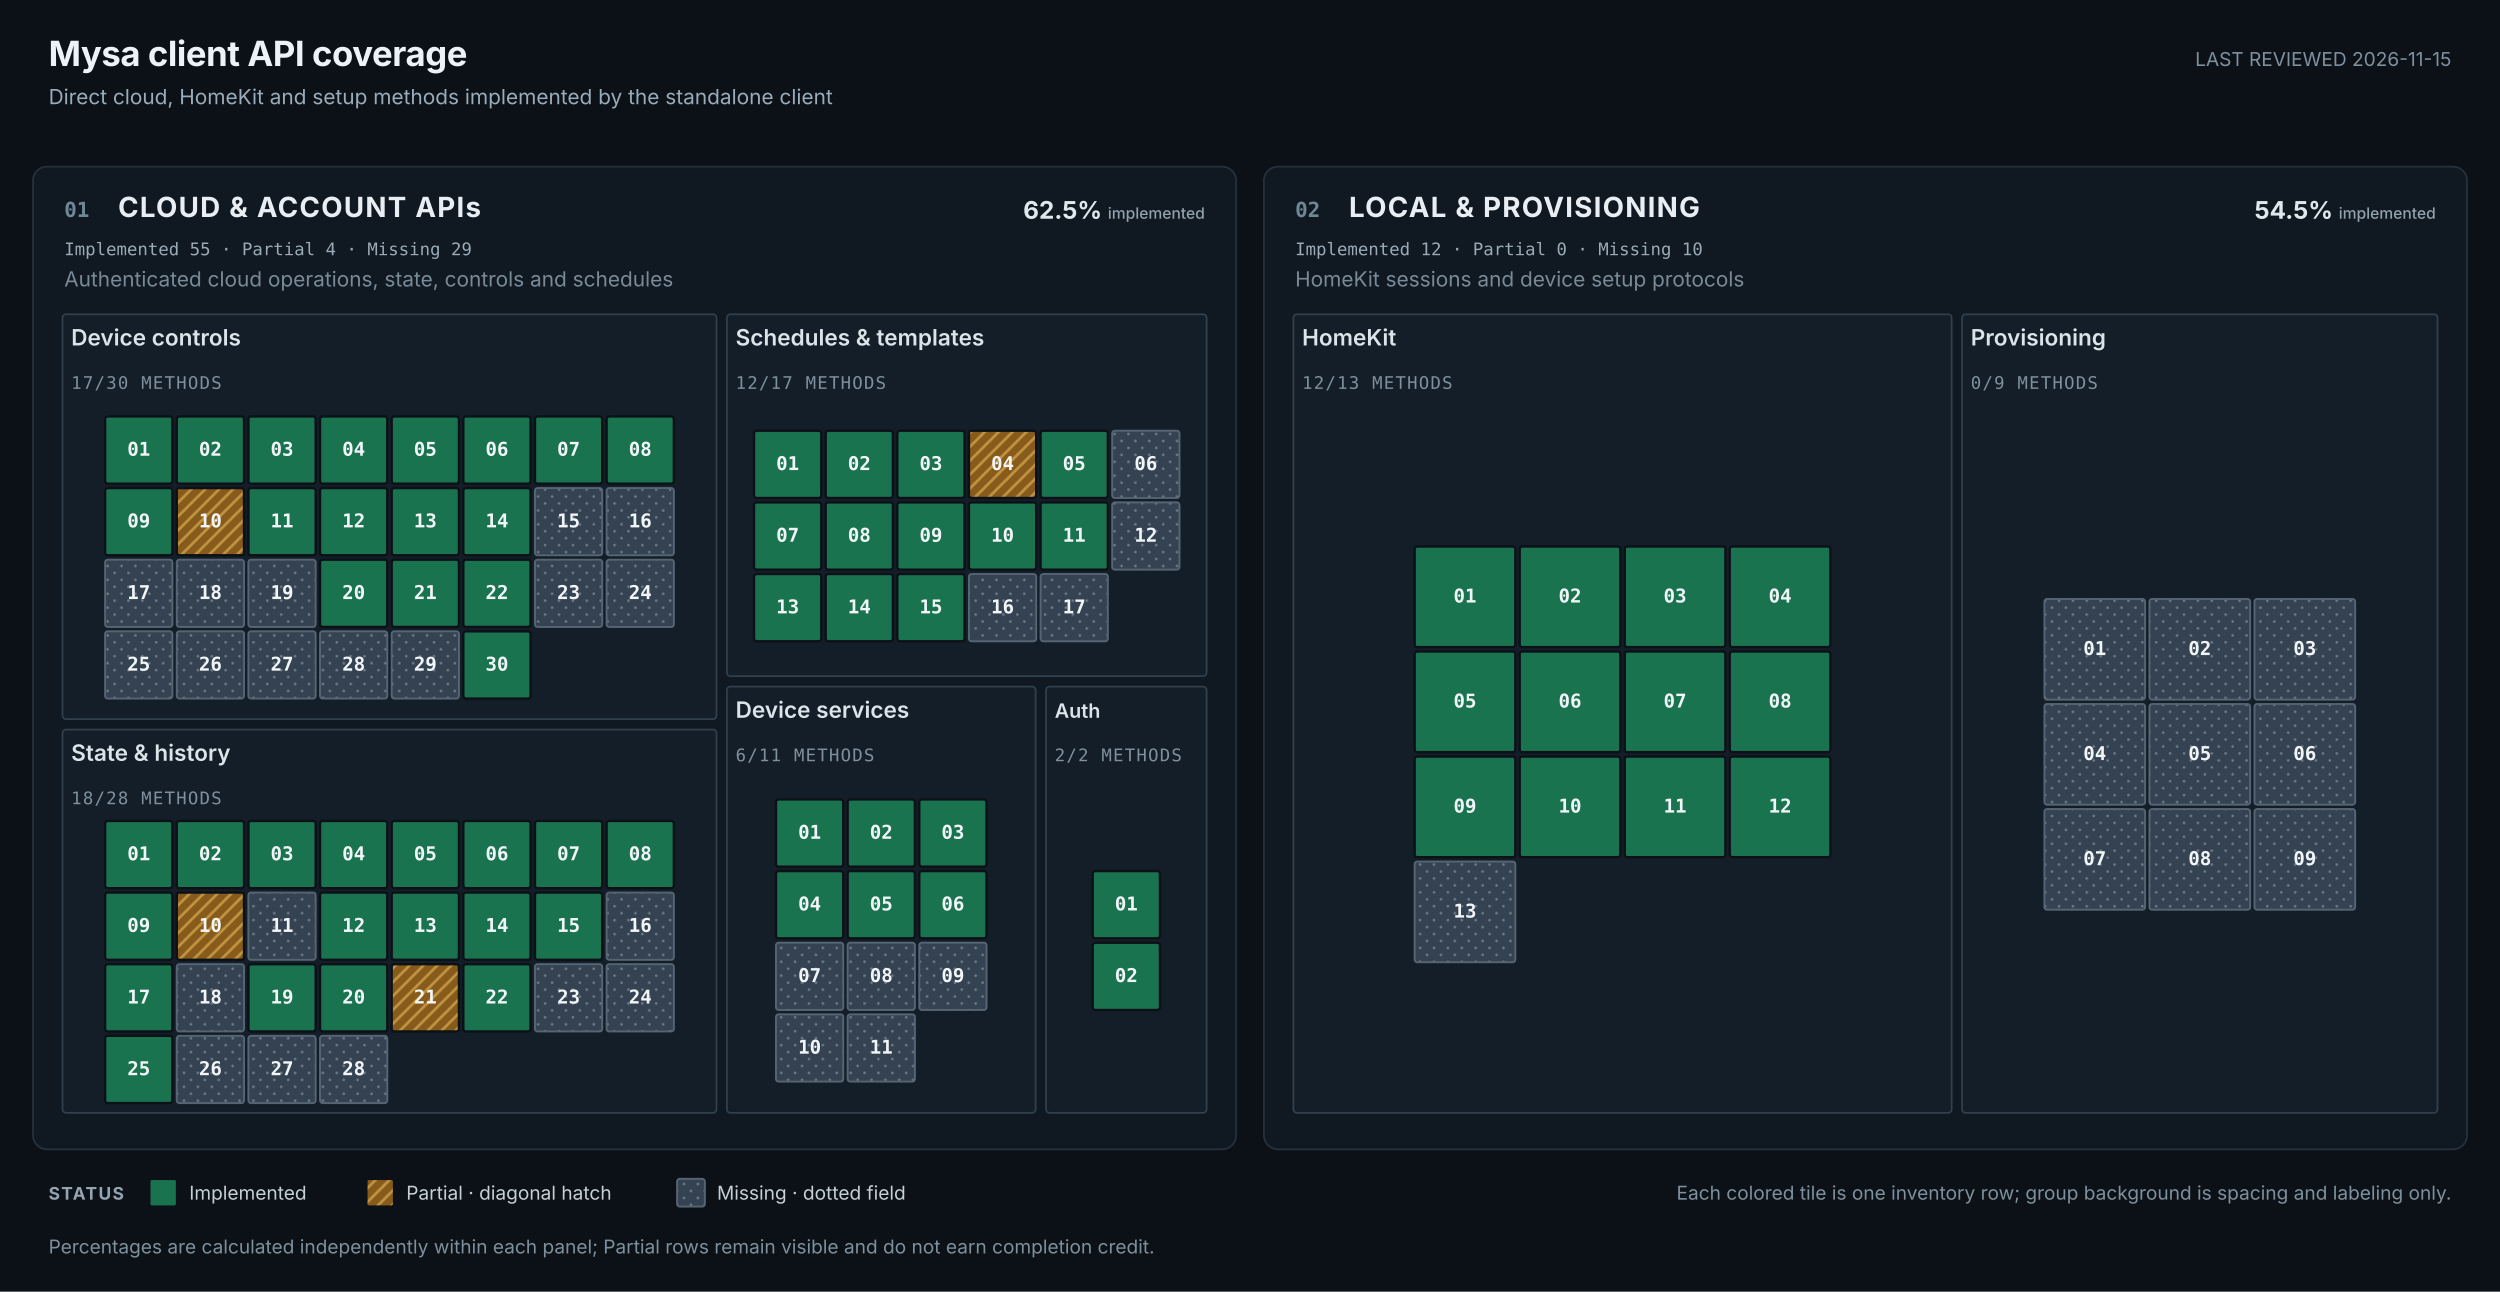
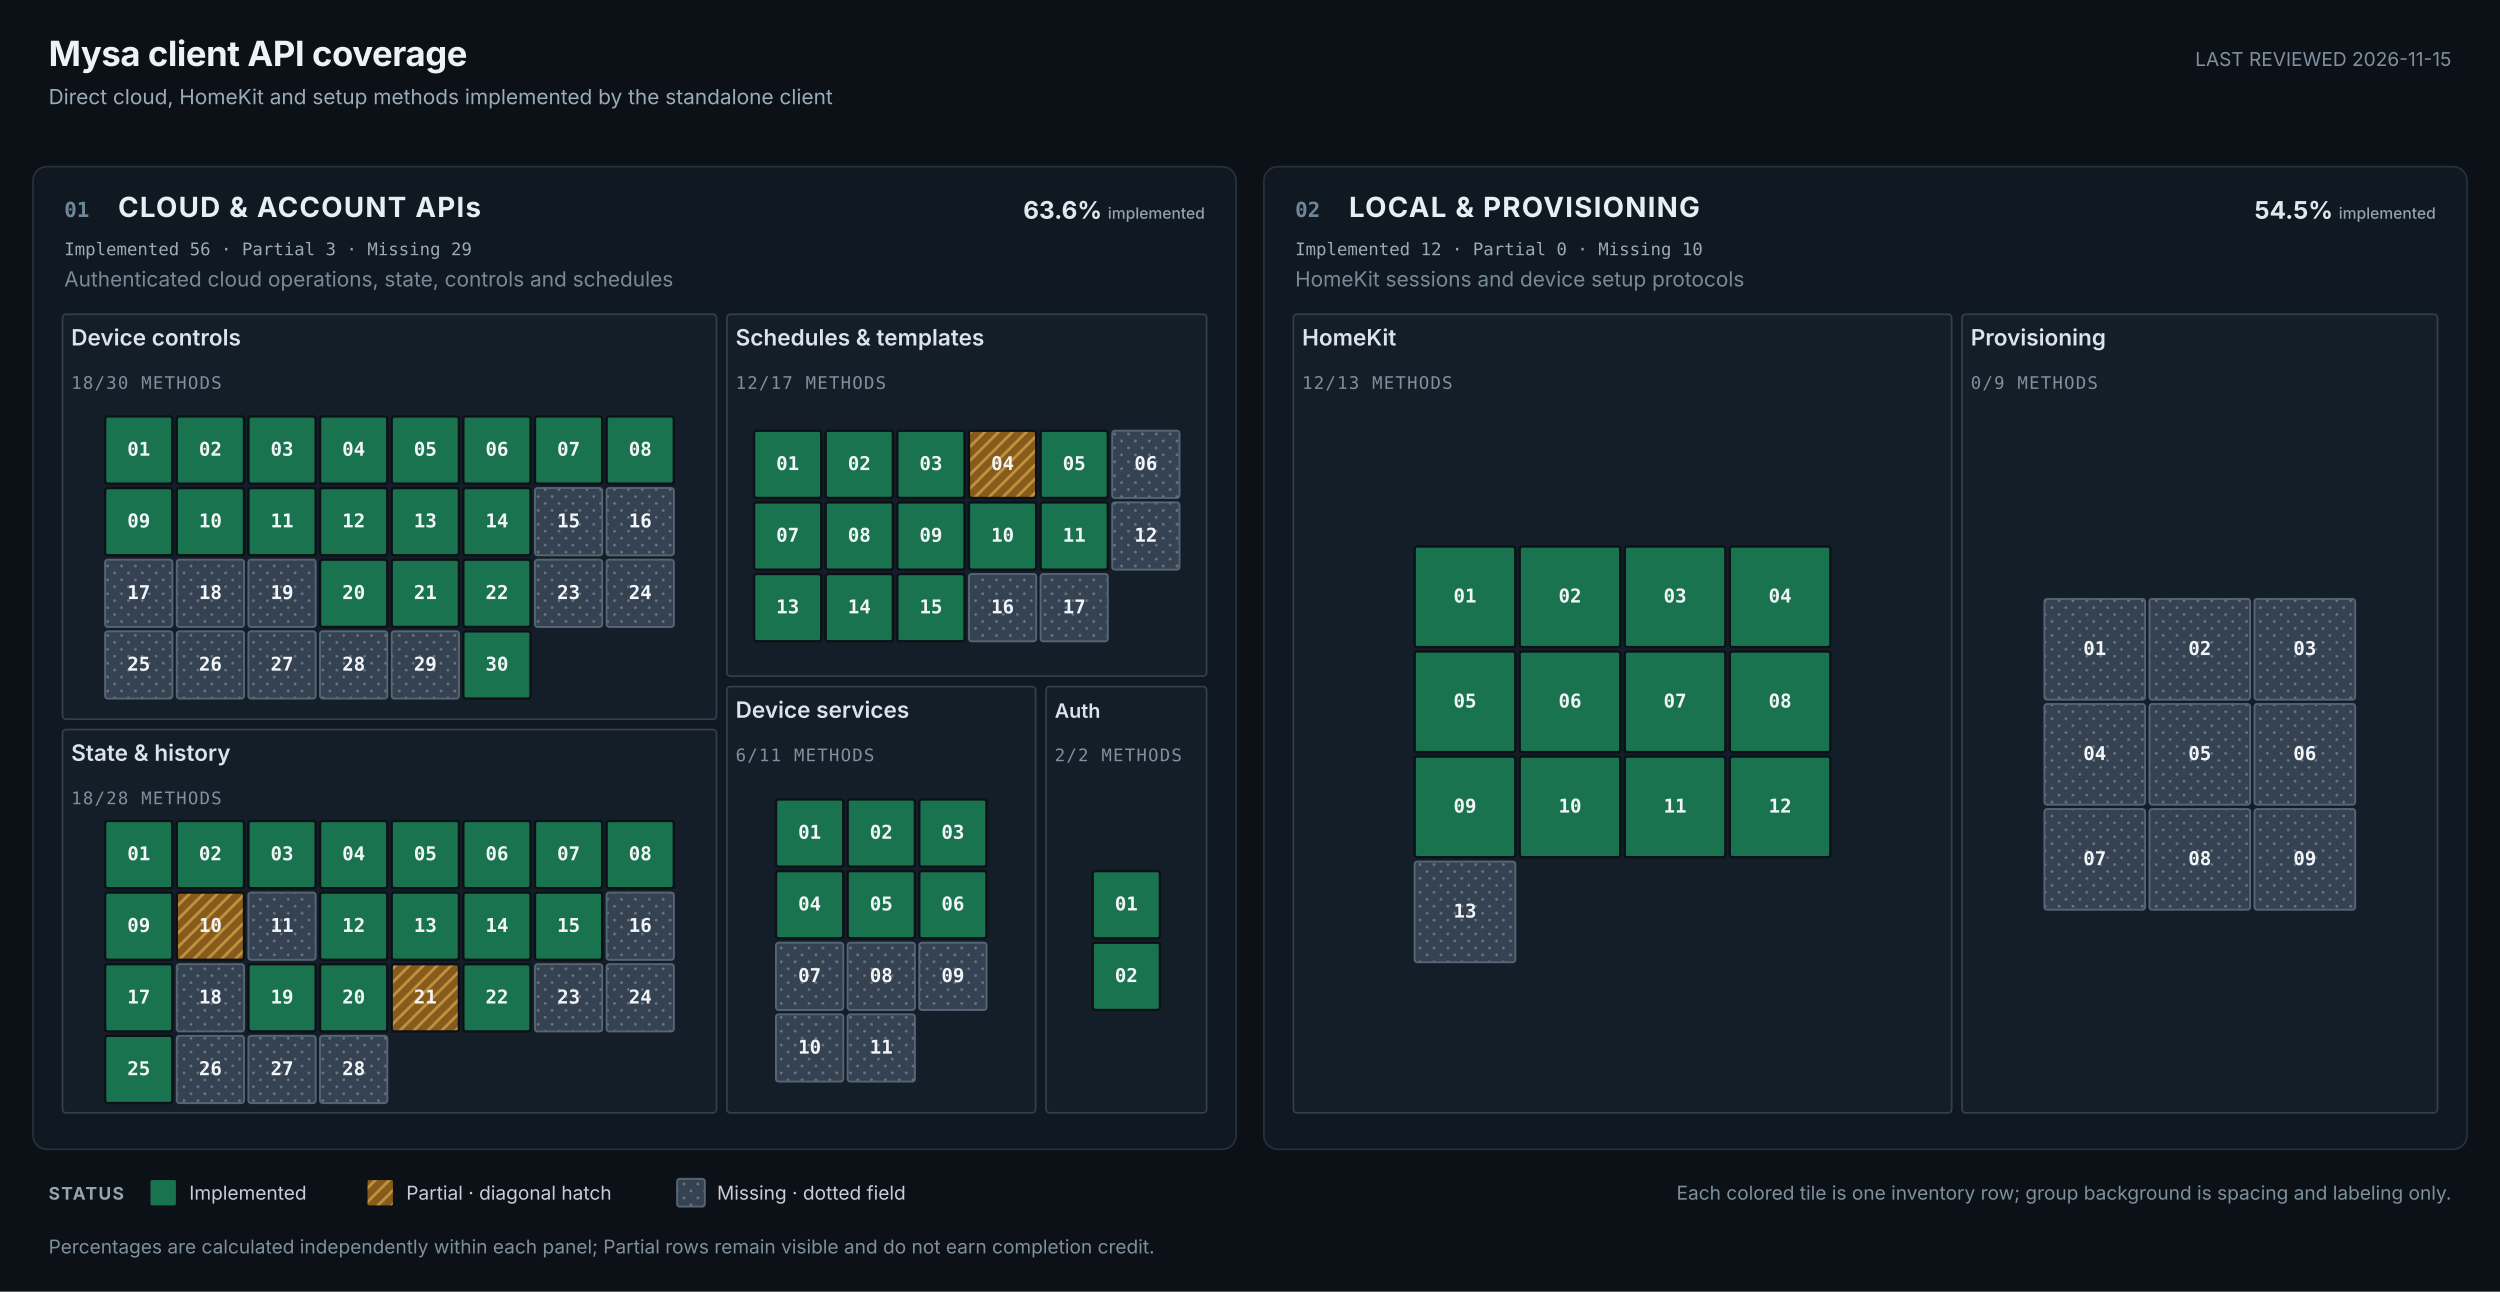
<svg xmlns="http://www.w3.org/2000/svg" width="1440" height="744" viewBox="0 0 1440 744" role="img" aria-labelledby="coverage-title coverage-description">
  <style>
    text { font-family: system-ui, -apple-system, BlinkMacSystemFont, "Segoe UI", sans-serif; }
    .canvas { fill: #0b1117; }
    .page-title { fill: #edf2f6; font-size: 20px; font-weight: 650; letter-spacing: -.25px; }
    .page-subtitle { fill: #9aabba; font-size: 12px; }
    .reviewed { fill: #8190a0; font-size: 11px; }
    .panel-frame { fill: #101821; stroke: #26313d; stroke-width: 1; }
    .panel-index { fill: #6f8797; font-family: ui-monospace, SFMono-Regular, Menlo, monospace; font-size: 12px; font-weight: 700; }
    .panel-title { fill: #e8eef3; font-size: 16px; font-weight: 700; letter-spacing: .7px; }
    .panel-percent { fill: #dfe8ed; font-size: 14px; font-weight: 650; }
    .percent-caption { fill: #92a2ae; font-size: 9px; font-weight: 500; }
    .panel-counts { fill: #9aabb7; font-family: ui-monospace, SFMono-Regular, Menlo, monospace; font-size: 10px; }
    .panel-subtitle { fill: #788a98; font-size: 12px; }
    .group-backdrop { fill: #141e28; stroke: #30404e; stroke-width: 1; }
    .group-name { fill: #dbe4e9; font-weight: 620; }
    .group-count { fill: #7f919e; font-family: ui-monospace, SFMono-Regular, Menlo, monospace; font-size: 10px; letter-spacing: .7px; }
    .tile { stroke: #0b1117; stroke-width: 1.4; }
    .swatch { stroke: #0b1117; stroke-width: 1.4; }
    .status-implemented { fill: #19734f; }
    .status-partial { fill: url(#partial-pattern); }
    .status-missing { fill: url(#missing-pattern); stroke: #566574; stroke-width: 1.1; }
    .tile-id { fill: #f1f5f7; font-family: ui-monospace, SFMono-Regular, Menlo, monospace; font-size: 11px; font-weight: 650; pointer-events: none; }
    .legend-title { fill: #94a5b1; font-size: 10px; font-weight: 650; letter-spacing: .8px; }
    .legend-label { fill: #c6d0d7; font-size: 11px; }
    .legend-note { fill: #7f909d; font-size: 11px; }
  </style>
  <defs>
    <pattern id="partial-pattern" width="8" height="8" patternUnits="userSpaceOnUse">
      <rect width="8" height="8" fill="#865b1b" />
      <path d="M-2 2L2-2 M0 8L8 0 M6 10L10 6" fill="none" stroke="#f1bf5c" stroke-width="1.6" opacity=".55" />
    </pattern>
    <pattern id="missing-pattern" width="8" height="8" patternUnits="userSpaceOnUse">
      <rect width="8" height="8" fill="#344251" />
      <circle cx="2" cy="2" r=".8" fill="#a5b2be" opacity=".48" />
      <circle cx="6" cy="6" r=".8" fill="#a5b2be" opacity=".48" />
    </pattern>
  </defs>
  <rect class="canvas" width="100%" height="100%" />
  <text class="page-title" x="28" y="38">Mysa client API coverage</text>
  <text class="page-subtitle" x="28" y="60">Direct cloud, HomeKit and setup methods implemented by the standalone client</text>
  <text class="reviewed" x="1412" y="38" text-anchor="end">LAST REVIEWED  2026-11-15</text>
  <g class="panel" role="group" aria-label="Cloud &amp; account APIs">
    <rect class="panel-frame" x="19.0" y="96" width="693.0" height="566" rx="8" />
    <text class="panel-index" x="37.0" y="125">01</text>
    <text class="panel-title" x="68.0" y="125">CLOUD &amp; ACCOUNT APIs</text>
-     <text class="panel-percent" x="694.0" y="126" text-anchor="end">62.5% <tspan class="percent-caption">implemented</tspan>
+     <text class="panel-percent" x="694.0" y="126" text-anchor="end">63.6% <tspan class="percent-caption">implemented</tspan>
    </text>
-     <text class="panel-counts" x="37.0" y="147">Implemented 55  ·  Partial 4  ·  Missing 29</text>
+     <text class="panel-counts" x="37.0" y="147">Implemented 56  ·  Partial 3  ·  Missing 29</text>
    <text class="panel-subtitle" x="37.0" y="165">Authenticated cloud operations, state, controls and schedules</text>
    <g class="feature-group" role="group" aria-label="Authentication, 2 of 2 methods implemented">
      <rect class="group-backdrop" x="602.52" y="395.47" width="92.48" height="245.53" rx="2" />
      <defs>
        <clipPath id="category-api-auth">
          <rect x="605.52" y="395.47" width="80.48" height="48.00" />
        </clipPath>
      </defs>
      <text class="group-name" clip-path="url(#category-api-auth)" x="607.52" y="413.47" font-size="11.4">
        <tspan x="607.52" dy="0.00">Auth</tspan>
      </text>
      <text class="group-count" x="607.52" y="438.47" font-size="10.0">2/2 METHODS</text>
      <rect class="tile status-implemented" data-feature-id="API-AUTH-01" x="629.38" y="501.72" width="38.76" height="38.76" rx="1.5" />
      <text class="tile-id" x="648.76" y="524.41" text-anchor="middle">01</text>
      <rect class="tile status-implemented" data-feature-id="API-AUTH-02" x="629.38" y="542.99" width="38.76" height="38.76" rx="1.5" />
      <text class="tile-id" x="648.76" y="565.67" text-anchor="middle">02</text>
    </g>
    <g class="feature-group" role="group" aria-label="State &amp; history, 18 of 28 methods implemented">
      <rect class="group-backdrop" x="36.00" y="420.23" width="376.70" height="220.77" rx="2" />
      <defs>
        <clipPath id="category-api-read">
          <rect x="39.00" y="420.23" width="364.70" height="48.00" />
        </clipPath>
      </defs>
      <text class="group-name" clip-path="url(#category-api-read)" x="41.00" y="438.23" font-size="13.0">
        <tspan x="41.00" dy="0.00">State &amp; history</tspan>
      </text>
      <text class="group-count" x="41.00" y="463.23" font-size="10.0">18/28 METHODS</text>
      <rect class="tile status-implemented" data-feature-id="API-READ-01" x="60.54" y="472.84" width="38.76" height="38.76" rx="1.5" />
      <text class="tile-id" x="79.93" y="495.52" text-anchor="middle">01</text>
      <rect class="tile status-implemented" data-feature-id="API-READ-02" x="101.81" y="472.84" width="38.76" height="38.76" rx="1.5" />
      <text class="tile-id" x="121.19" y="495.52" text-anchor="middle">02</text>
      <rect class="tile status-implemented" data-feature-id="API-READ-03" x="143.07" y="472.84" width="38.76" height="38.76" rx="1.5" />
      <text class="tile-id" x="162.45" y="495.52" text-anchor="middle">03</text>
      <rect class="tile status-implemented" data-feature-id="API-READ-04" x="184.33" y="472.84" width="38.76" height="38.76" rx="1.5" />
      <text class="tile-id" x="203.72" y="495.52" text-anchor="middle">04</text>
      <rect class="tile status-implemented" data-feature-id="API-READ-05" x="225.60" y="472.84" width="38.76" height="38.76" rx="1.5" />
      <text class="tile-id" x="244.98" y="495.52" text-anchor="middle">05</text>
      <rect class="tile status-implemented" data-feature-id="API-READ-06" x="266.86" y="472.84" width="38.76" height="38.76" rx="1.5" />
      <text class="tile-id" x="286.24" y="495.52" text-anchor="middle">06</text>
      <rect class="tile status-implemented" data-feature-id="API-READ-07" x="308.13" y="472.84" width="38.76" height="38.76" rx="1.5" />
      <text class="tile-id" x="327.51" y="495.52" text-anchor="middle">07</text>
      <rect class="tile status-implemented" data-feature-id="API-READ-08" x="349.39" y="472.84" width="38.76" height="38.76" rx="1.5" />
      <text class="tile-id" x="368.77" y="495.52" text-anchor="middle">08</text>
      <rect class="tile status-implemented" data-feature-id="API-READ-09" x="60.54" y="514.10" width="38.76" height="38.76" rx="1.5" />
      <text class="tile-id" x="79.93" y="536.78" text-anchor="middle">09</text>
      <rect class="tile status-partial" data-feature-id="API-READ-10" x="101.81" y="514.10" width="38.76" height="38.76" rx="1.5" />
      <text class="tile-id" x="121.19" y="536.78" text-anchor="middle">10</text>
      <rect class="tile status-missing" data-feature-id="API-READ-11" x="143.07" y="514.10" width="38.76" height="38.76" rx="1.5" />
      <text class="tile-id" x="162.45" y="536.78" text-anchor="middle">11</text>
      <rect class="tile status-implemented" data-feature-id="API-READ-12" x="184.33" y="514.10" width="38.76" height="38.76" rx="1.5" />
      <text class="tile-id" x="203.72" y="536.78" text-anchor="middle">12</text>
      <rect class="tile status-implemented" data-feature-id="API-READ-13" x="225.60" y="514.10" width="38.76" height="38.76" rx="1.5" />
      <text class="tile-id" x="244.98" y="536.78" text-anchor="middle">13</text>
      <rect class="tile status-implemented" data-feature-id="API-READ-14" x="266.86" y="514.10" width="38.76" height="38.76" rx="1.5" />
      <text class="tile-id" x="286.24" y="536.78" text-anchor="middle">14</text>
      <rect class="tile status-implemented" data-feature-id="API-READ-15" x="308.13" y="514.10" width="38.76" height="38.76" rx="1.5" />
      <text class="tile-id" x="327.51" y="536.78" text-anchor="middle">15</text>
      <rect class="tile status-missing" data-feature-id="API-READ-16" x="349.39" y="514.10" width="38.76" height="38.76" rx="1.5" />
      <text class="tile-id" x="368.77" y="536.78" text-anchor="middle">16</text>
      <rect class="tile status-implemented" data-feature-id="API-READ-17" x="60.54" y="555.37" width="38.76" height="38.76" rx="1.5" />
      <text class="tile-id" x="79.93" y="578.05" text-anchor="middle">17</text>
      <rect class="tile status-missing" data-feature-id="API-READ-18" x="101.81" y="555.37" width="38.76" height="38.76" rx="1.5" />
      <text class="tile-id" x="121.19" y="578.05" text-anchor="middle">18</text>
      <rect class="tile status-implemented" data-feature-id="API-READ-19" x="143.07" y="555.37" width="38.76" height="38.76" rx="1.5" />
      <text class="tile-id" x="162.45" y="578.05" text-anchor="middle">19</text>
      <rect class="tile status-implemented" data-feature-id="API-READ-20" x="184.33" y="555.37" width="38.76" height="38.76" rx="1.5" />
      <text class="tile-id" x="203.72" y="578.05" text-anchor="middle">20</text>
      <rect class="tile status-partial" data-feature-id="API-READ-21" x="225.60" y="555.37" width="38.76" height="38.76" rx="1.5" />
      <text class="tile-id" x="244.98" y="578.05" text-anchor="middle">21</text>
      <rect class="tile status-implemented" data-feature-id="API-READ-22" x="266.86" y="555.37" width="38.76" height="38.76" rx="1.5" />
      <text class="tile-id" x="286.24" y="578.05" text-anchor="middle">22</text>
      <rect class="tile status-missing" data-feature-id="API-READ-23" x="308.13" y="555.37" width="38.76" height="38.76" rx="1.5" />
      <text class="tile-id" x="327.51" y="578.05" text-anchor="middle">23</text>
      <rect class="tile status-missing" data-feature-id="API-READ-24" x="349.39" y="555.37" width="38.76" height="38.76" rx="1.5" />
      <text class="tile-id" x="368.77" y="578.05" text-anchor="middle">24</text>
      <rect class="tile status-implemented" data-feature-id="API-READ-25" x="60.54" y="596.63" width="38.76" height="38.76" rx="1.5" />
      <text class="tile-id" x="79.93" y="619.31" text-anchor="middle">25</text>
      <rect class="tile status-missing" data-feature-id="API-READ-26" x="101.81" y="596.63" width="38.76" height="38.76" rx="1.5" />
      <text class="tile-id" x="121.19" y="619.31" text-anchor="middle">26</text>
      <rect class="tile status-missing" data-feature-id="API-READ-27" x="143.07" y="596.63" width="38.76" height="38.76" rx="1.5" />
      <text class="tile-id" x="162.45" y="619.31" text-anchor="middle">27</text>
      <rect class="tile status-missing" data-feature-id="API-READ-28" x="184.33" y="596.63" width="38.76" height="38.76" rx="1.5" />
      <text class="tile-id" x="203.72" y="619.31" text-anchor="middle">28</text>
    </g>
-     <g class="feature-group" role="group" aria-label="Device controls, 17 of 30 methods implemented">
+     <g class="feature-group" role="group" aria-label="Device controls, 18 of 30 methods implemented">
      <rect class="group-backdrop" x="36.00" y="181.00" width="376.70" height="233.23" rx="2" />
      <defs>
        <clipPath id="category-api-write">
          <rect x="39.00" y="181.00" width="364.70" height="48.00" />
        </clipPath>
      </defs>
      <text class="group-name" clip-path="url(#category-api-write)" x="41.00" y="199.00" font-size="13.0">
        <tspan x="41.00" dy="0.00">Device controls</tspan>
      </text>
-       <text class="group-count" x="41.00" y="224.00" font-size="10.0">17/30 METHODS</text>
+       <text class="group-count" x="41.00" y="224.00" font-size="10.0">18/30 METHODS</text>
      <rect class="tile status-implemented" data-feature-id="API-WRITE-01" x="60.54" y="239.84" width="38.76" height="38.76" rx="1.5" />
      <text class="tile-id" x="79.93" y="262.52" text-anchor="middle">01</text>
      <rect class="tile status-implemented" data-feature-id="API-WRITE-02" x="101.81" y="239.84" width="38.76" height="38.76" rx="1.5" />
      <text class="tile-id" x="121.19" y="262.52" text-anchor="middle">02</text>
      <rect class="tile status-implemented" data-feature-id="API-WRITE-03" x="143.07" y="239.84" width="38.76" height="38.76" rx="1.5" />
      <text class="tile-id" x="162.45" y="262.52" text-anchor="middle">03</text>
      <rect class="tile status-implemented" data-feature-id="API-WRITE-04" x="184.33" y="239.84" width="38.76" height="38.76" rx="1.5" />
      <text class="tile-id" x="203.72" y="262.52" text-anchor="middle">04</text>
      <rect class="tile status-implemented" data-feature-id="API-WRITE-05" x="225.60" y="239.84" width="38.76" height="38.76" rx="1.5" />
      <text class="tile-id" x="244.98" y="262.52" text-anchor="middle">05</text>
      <rect class="tile status-implemented" data-feature-id="API-WRITE-06" x="266.86" y="239.84" width="38.76" height="38.76" rx="1.5" />
      <text class="tile-id" x="286.24" y="262.52" text-anchor="middle">06</text>
      <rect class="tile status-implemented" data-feature-id="API-WRITE-07" x="308.13" y="239.84" width="38.76" height="38.76" rx="1.5" />
      <text class="tile-id" x="327.51" y="262.52" text-anchor="middle">07</text>
      <rect class="tile status-implemented" data-feature-id="API-WRITE-08" x="349.39" y="239.84" width="38.76" height="38.76" rx="1.5" />
      <text class="tile-id" x="368.77" y="262.52" text-anchor="middle">08</text>
      <rect class="tile status-implemented" data-feature-id="API-WRITE-09" x="60.54" y="281.10" width="38.76" height="38.76" rx="1.5" />
      <text class="tile-id" x="79.93" y="303.78" text-anchor="middle">09</text>
-       <rect class="tile status-partial" data-feature-id="API-WRITE-10" x="101.81" y="281.10" width="38.76" height="38.76" rx="1.5" />
+       <rect class="tile status-implemented" data-feature-id="API-WRITE-10" x="101.81" y="281.10" width="38.76" height="38.76" rx="1.5" />
      <text class="tile-id" x="121.19" y="303.78" text-anchor="middle">10</text>
      <rect class="tile status-implemented" data-feature-id="API-WRITE-11" x="143.07" y="281.10" width="38.76" height="38.76" rx="1.5" />
      <text class="tile-id" x="162.45" y="303.78" text-anchor="middle">11</text>
      <rect class="tile status-implemented" data-feature-id="API-WRITE-12" x="184.33" y="281.10" width="38.76" height="38.76" rx="1.5" />
      <text class="tile-id" x="203.72" y="303.78" text-anchor="middle">12</text>
      <rect class="tile status-implemented" data-feature-id="API-WRITE-13" x="225.60" y="281.10" width="38.76" height="38.76" rx="1.5" />
      <text class="tile-id" x="244.98" y="303.78" text-anchor="middle">13</text>
      <rect class="tile status-implemented" data-feature-id="API-WRITE-14" x="266.86" y="281.10" width="38.76" height="38.76" rx="1.5" />
      <text class="tile-id" x="286.24" y="303.78" text-anchor="middle">14</text>
      <rect class="tile status-missing" data-feature-id="API-WRITE-15" x="308.13" y="281.10" width="38.76" height="38.76" rx="1.5" />
      <text class="tile-id" x="327.51" y="303.78" text-anchor="middle">15</text>
      <rect class="tile status-missing" data-feature-id="API-WRITE-16" x="349.39" y="281.10" width="38.76" height="38.76" rx="1.5" />
      <text class="tile-id" x="368.77" y="303.78" text-anchor="middle">16</text>
      <rect class="tile status-missing" data-feature-id="API-WRITE-17" x="60.54" y="322.37" width="38.76" height="38.76" rx="1.5" />
      <text class="tile-id" x="79.93" y="345.05" text-anchor="middle">17</text>
      <rect class="tile status-missing" data-feature-id="API-WRITE-18" x="101.81" y="322.37" width="38.76" height="38.76" rx="1.5" />
      <text class="tile-id" x="121.19" y="345.05" text-anchor="middle">18</text>
      <rect class="tile status-missing" data-feature-id="API-WRITE-19" x="143.07" y="322.37" width="38.76" height="38.76" rx="1.5" />
      <text class="tile-id" x="162.45" y="345.05" text-anchor="middle">19</text>
      <rect class="tile status-implemented" data-feature-id="API-WRITE-20" x="184.33" y="322.37" width="38.76" height="38.76" rx="1.5" />
      <text class="tile-id" x="203.72" y="345.05" text-anchor="middle">20</text>
      <rect class="tile status-implemented" data-feature-id="API-WRITE-21" x="225.60" y="322.37" width="38.76" height="38.76" rx="1.5" />
      <text class="tile-id" x="244.98" y="345.05" text-anchor="middle">21</text>
      <rect class="tile status-implemented" data-feature-id="API-WRITE-22" x="266.86" y="322.37" width="38.76" height="38.76" rx="1.5" />
      <text class="tile-id" x="286.24" y="345.05" text-anchor="middle">22</text>
      <rect class="tile status-missing" data-feature-id="API-WRITE-23" x="308.13" y="322.37" width="38.76" height="38.76" rx="1.5" />
      <text class="tile-id" x="327.51" y="345.05" text-anchor="middle">23</text>
      <rect class="tile status-missing" data-feature-id="API-WRITE-24" x="349.39" y="322.37" width="38.76" height="38.76" rx="1.5" />
      <text class="tile-id" x="368.77" y="345.05" text-anchor="middle">24</text>
      <rect class="tile status-missing" data-feature-id="API-WRITE-25" x="60.54" y="363.63" width="38.76" height="38.76" rx="1.5" />
      <text class="tile-id" x="79.93" y="386.31" text-anchor="middle">25</text>
      <rect class="tile status-missing" data-feature-id="API-WRITE-26" x="101.81" y="363.63" width="38.76" height="38.76" rx="1.5" />
      <text class="tile-id" x="121.19" y="386.31" text-anchor="middle">26</text>
      <rect class="tile status-missing" data-feature-id="API-WRITE-27" x="143.07" y="363.63" width="38.76" height="38.76" rx="1.5" />
      <text class="tile-id" x="162.45" y="386.31" text-anchor="middle">27</text>
      <rect class="tile status-missing" data-feature-id="API-WRITE-28" x="184.33" y="363.63" width="38.76" height="38.76" rx="1.5" />
      <text class="tile-id" x="203.72" y="386.31" text-anchor="middle">28</text>
      <rect class="tile status-missing" data-feature-id="API-WRITE-29" x="225.60" y="363.63" width="38.76" height="38.76" rx="1.5" />
      <text class="tile-id" x="244.98" y="386.31" text-anchor="middle">29</text>
      <rect class="tile status-implemented" data-feature-id="API-WRITE-30" x="266.86" y="363.63" width="38.76" height="38.76" rx="1.5" />
      <text class="tile-id" x="286.24" y="386.31" text-anchor="middle">30</text>
    </g>
    <g class="feature-group" role="group" aria-label="Schedules &amp; templates, 12 of 17 methods implemented">
      <rect class="group-backdrop" x="418.70" y="181.00" width="276.30" height="208.47" rx="2" />
      <defs>
        <clipPath id="category-api-sched">
          <rect x="421.70" y="181.00" width="264.30" height="48.00" />
        </clipPath>
      </defs>
      <text class="group-name" clip-path="url(#category-api-sched)" x="423.70" y="199.00" font-size="13.0">
        <tspan x="423.70" dy="0.00">Schedules &amp; templates</tspan>
      </text>
      <text class="group-count" x="423.70" y="224.00" font-size="10.0">12/17 METHODS</text>
      <rect class="tile status-implemented" data-feature-id="API-SCHED-01" x="434.31" y="248.09" width="38.76" height="38.76" rx="1.5" />
      <text class="tile-id" x="453.69" y="270.77" text-anchor="middle">01</text>
      <rect class="tile status-implemented" data-feature-id="API-SCHED-02" x="475.57" y="248.09" width="38.76" height="38.76" rx="1.5" />
      <text class="tile-id" x="494.95" y="270.77" text-anchor="middle">02</text>
      <rect class="tile status-implemented" data-feature-id="API-SCHED-03" x="516.83" y="248.09" width="38.76" height="38.76" rx="1.5" />
      <text class="tile-id" x="536.22" y="270.77" text-anchor="middle">03</text>
      <rect class="tile status-partial" data-feature-id="API-SCHED-04" x="558.10" y="248.09" width="38.76" height="38.76" rx="1.5" />
      <text class="tile-id" x="577.48" y="270.77" text-anchor="middle">04</text>
      <rect class="tile status-implemented" data-feature-id="API-SCHED-05" x="599.36" y="248.09" width="38.76" height="38.76" rx="1.5" />
      <text class="tile-id" x="618.74" y="270.77" text-anchor="middle">05</text>
      <rect class="tile status-missing" data-feature-id="API-SCHED-06" x="640.63" y="248.09" width="38.76" height="38.76" rx="1.5" />
      <text class="tile-id" x="660.01" y="270.77" text-anchor="middle">06</text>
      <rect class="tile status-implemented" data-feature-id="API-SCHED-07" x="434.31" y="289.36" width="38.76" height="38.76" rx="1.5" />
      <text class="tile-id" x="453.69" y="312.04" text-anchor="middle">07</text>
      <rect class="tile status-implemented" data-feature-id="API-SCHED-08" x="475.57" y="289.36" width="38.76" height="38.76" rx="1.5" />
      <text class="tile-id" x="494.95" y="312.04" text-anchor="middle">08</text>
      <rect class="tile status-implemented" data-feature-id="API-SCHED-09" x="516.83" y="289.36" width="38.76" height="38.76" rx="1.5" />
      <text class="tile-id" x="536.22" y="312.04" text-anchor="middle">09</text>
      <rect class="tile status-implemented" data-feature-id="API-SCHED-10" x="558.10" y="289.36" width="38.76" height="38.76" rx="1.5" />
      <text class="tile-id" x="577.48" y="312.04" text-anchor="middle">10</text>
      <rect class="tile status-implemented" data-feature-id="API-SCHED-11" x="599.36" y="289.36" width="38.76" height="38.76" rx="1.5" />
      <text class="tile-id" x="618.74" y="312.04" text-anchor="middle">11</text>
      <rect class="tile status-missing" data-feature-id="API-SCHED-12" x="640.63" y="289.36" width="38.76" height="38.76" rx="1.5" />
      <text class="tile-id" x="660.01" y="312.04" text-anchor="middle">12</text>
      <rect class="tile status-implemented" data-feature-id="API-SCHED-13" x="434.31" y="330.62" width="38.76" height="38.76" rx="1.5" />
      <text class="tile-id" x="453.69" y="353.30" text-anchor="middle">13</text>
      <rect class="tile status-implemented" data-feature-id="API-SCHED-14" x="475.57" y="330.62" width="38.76" height="38.76" rx="1.5" />
      <text class="tile-id" x="494.95" y="353.30" text-anchor="middle">14</text>
      <rect class="tile status-implemented" data-feature-id="API-SCHED-15" x="516.83" y="330.62" width="38.76" height="38.76" rx="1.5" />
      <text class="tile-id" x="536.22" y="353.30" text-anchor="middle">15</text>
      <rect class="tile status-missing" data-feature-id="API-SCHED-16" x="558.10" y="330.62" width="38.76" height="38.76" rx="1.5" />
      <text class="tile-id" x="577.48" y="353.30" text-anchor="middle">16</text>
      <rect class="tile status-missing" data-feature-id="API-SCHED-17" x="599.36" y="330.62" width="38.76" height="38.76" rx="1.5" />
      <text class="tile-id" x="618.74" y="353.30" text-anchor="middle">17</text>
    </g>
    <g class="feature-group" role="group" aria-label="Device services, 6 of 11 methods implemented">
      <rect class="group-backdrop" x="418.70" y="395.47" width="177.82" height="245.53" rx="2" />
      <defs>
        <clipPath id="category-api-device">
          <rect x="421.70" y="395.47" width="165.82" height="48.00" />
        </clipPath>
      </defs>
      <text class="group-name" clip-path="url(#category-api-device)" x="423.70" y="413.47" font-size="13.0">
        <tspan x="423.70" dy="0.00">Device services</tspan>
      </text>
      <text class="group-count" x="423.70" y="438.47" font-size="10.0">6/11 METHODS</text>
      <rect class="tile status-implemented" data-feature-id="API-DEVICE-01" x="446.96" y="460.46" width="38.76" height="38.76" rx="1.5" />
      <text class="tile-id" x="466.34" y="483.14" text-anchor="middle">01</text>
      <rect class="tile status-implemented" data-feature-id="API-DEVICE-02" x="488.23" y="460.46" width="38.76" height="38.76" rx="1.5" />
      <text class="tile-id" x="507.61" y="483.14" text-anchor="middle">02</text>
      <rect class="tile status-implemented" data-feature-id="API-DEVICE-03" x="529.49" y="460.46" width="38.76" height="38.76" rx="1.5" />
      <text class="tile-id" x="548.87" y="483.14" text-anchor="middle">03</text>
      <rect class="tile status-implemented" data-feature-id="API-DEVICE-04" x="446.96" y="501.72" width="38.76" height="38.76" rx="1.5" />
      <text class="tile-id" x="466.34" y="524.41" text-anchor="middle">04</text>
      <rect class="tile status-implemented" data-feature-id="API-DEVICE-05" x="488.23" y="501.72" width="38.76" height="38.76" rx="1.5" />
      <text class="tile-id" x="507.61" y="524.41" text-anchor="middle">05</text>
      <rect class="tile status-implemented" data-feature-id="API-DEVICE-06" x="529.49" y="501.72" width="38.76" height="38.76" rx="1.5" />
      <text class="tile-id" x="548.87" y="524.41" text-anchor="middle">06</text>
      <rect class="tile status-missing" data-feature-id="API-DEVICE-07" x="446.96" y="542.99" width="38.76" height="38.76" rx="1.5" />
      <text class="tile-id" x="466.34" y="565.67" text-anchor="middle">07</text>
      <rect class="tile status-missing" data-feature-id="API-DEVICE-08" x="488.23" y="542.99" width="38.76" height="38.76" rx="1.5" />
      <text class="tile-id" x="507.61" y="565.67" text-anchor="middle">08</text>
      <rect class="tile status-missing" data-feature-id="API-DEVICE-09" x="529.49" y="542.99" width="38.76" height="38.76" rx="1.5" />
      <text class="tile-id" x="548.87" y="565.67" text-anchor="middle">09</text>
      <rect class="tile status-missing" data-feature-id="API-DEVICE-10" x="446.96" y="584.25" width="38.76" height="38.76" rx="1.5" />
      <text class="tile-id" x="466.34" y="606.93" text-anchor="middle">10</text>
      <rect class="tile status-missing" data-feature-id="API-DEVICE-11" x="488.23" y="584.25" width="38.76" height="38.76" rx="1.5" />
      <text class="tile-id" x="507.61" y="606.93" text-anchor="middle">11</text>
    </g>
  </g>
  <g class="panel" role="group" aria-label="Local &amp; provisioning APIs">
    <rect class="panel-frame" x="728.0" y="96" width="693.0" height="566" rx="8" />
    <text class="panel-index" x="746.0" y="125">02</text>
    <text class="panel-title" x="777.0" y="125">LOCAL &amp; PROVISIONING</text>
    <text class="panel-percent" x="1403.0" y="126" text-anchor="end">54.5% <tspan class="percent-caption">implemented</tspan>
    </text>
    <text class="panel-counts" x="746.0" y="147">Implemented 12  ·  Partial 0  ·  Missing 10</text>
    <text class="panel-subtitle" x="746.0" y="165">HomeKit sessions and device setup protocols</text>
    <g class="feature-group" role="group" aria-label="HomeKit, 12 of 13 methods implemented">
      <rect class="group-backdrop" x="745.00" y="181.00" width="379.15" height="460.00" rx="2" />
      <defs>
        <clipPath id="category-api-local">
          <rect x="748.00" y="181.00" width="367.15" height="48.00" />
        </clipPath>
      </defs>
      <text class="group-name" clip-path="url(#category-api-local)" x="750.00" y="199.00" font-size="13.0">
        <tspan x="750.00" dy="0.00">HomeKit</tspan>
      </text>
      <text class="group-count" x="750.00" y="224.00" font-size="10.0">12/13 METHODS</text>
      <rect class="tile status-implemented" data-feature-id="API-LOCAL-01" x="814.83" y="314.75" width="58.00" height="58.00" rx="1.5" />
      <text class="tile-id" x="843.83" y="347.05" text-anchor="middle">01</text>
      <rect class="tile status-implemented" data-feature-id="API-LOCAL-02" x="875.33" y="314.75" width="58.00" height="58.00" rx="1.5" />
      <text class="tile-id" x="904.33" y="347.05" text-anchor="middle">02</text>
      <rect class="tile status-implemented" data-feature-id="API-LOCAL-03" x="935.83" y="314.75" width="58.00" height="58.00" rx="1.5" />
      <text class="tile-id" x="964.83" y="347.05" text-anchor="middle">03</text>
      <rect class="tile status-implemented" data-feature-id="API-LOCAL-04" x="996.33" y="314.75" width="58.00" height="58.00" rx="1.5" />
      <text class="tile-id" x="1025.33" y="347.05" text-anchor="middle">04</text>
      <rect class="tile status-implemented" data-feature-id="API-LOCAL-05" x="814.83" y="375.25" width="58.00" height="58.00" rx="1.5" />
      <text class="tile-id" x="843.83" y="407.55" text-anchor="middle">05</text>
      <rect class="tile status-implemented" data-feature-id="API-LOCAL-06" x="875.33" y="375.25" width="58.00" height="58.00" rx="1.5" />
      <text class="tile-id" x="904.33" y="407.55" text-anchor="middle">06</text>
      <rect class="tile status-implemented" data-feature-id="API-LOCAL-07" x="935.83" y="375.25" width="58.00" height="58.00" rx="1.5" />
      <text class="tile-id" x="964.83" y="407.55" text-anchor="middle">07</text>
      <rect class="tile status-implemented" data-feature-id="API-LOCAL-08" x="996.33" y="375.25" width="58.00" height="58.00" rx="1.5" />
      <text class="tile-id" x="1025.33" y="407.55" text-anchor="middle">08</text>
      <rect class="tile status-implemented" data-feature-id="API-LOCAL-09" x="814.83" y="435.75" width="58.00" height="58.00" rx="1.5" />
      <text class="tile-id" x="843.83" y="468.05" text-anchor="middle">09</text>
      <rect class="tile status-implemented" data-feature-id="API-LOCAL-10" x="875.33" y="435.75" width="58.00" height="58.00" rx="1.5" />
      <text class="tile-id" x="904.33" y="468.05" text-anchor="middle">10</text>
      <rect class="tile status-implemented" data-feature-id="API-LOCAL-11" x="935.83" y="435.75" width="58.00" height="58.00" rx="1.5" />
      <text class="tile-id" x="964.83" y="468.05" text-anchor="middle">11</text>
      <rect class="tile status-implemented" data-feature-id="API-LOCAL-12" x="996.33" y="435.75" width="58.00" height="58.00" rx="1.5" />
      <text class="tile-id" x="1025.33" y="468.05" text-anchor="middle">12</text>
      <rect class="tile status-missing" data-feature-id="API-LOCAL-13" x="814.83" y="496.25" width="58.00" height="58.00" rx="1.5" />
      <text class="tile-id" x="843.83" y="528.55" text-anchor="middle">13</text>
    </g>
    <g class="feature-group" role="group" aria-label="Provisioning, 0 of 9 methods implemented">
      <rect class="group-backdrop" x="1130.15" y="181.00" width="273.85" height="460.00" rx="2" />
      <defs>
        <clipPath id="category-api-setup">
          <rect x="1133.15" y="181.00" width="261.85" height="48.00" />
        </clipPath>
      </defs>
      <text class="group-name" clip-path="url(#category-api-setup)" x="1135.15" y="199.00" font-size="13.0">
        <tspan x="1135.15" dy="0.00">Provisioning</tspan>
      </text>
      <text class="group-count" x="1135.15" y="224.00" font-size="10.0">0/9 METHODS</text>
      <rect class="tile status-missing" data-feature-id="API-SETUP-01" x="1177.58" y="345.00" width="58.00" height="58.00" rx="1.5" />
      <text class="tile-id" x="1206.58" y="377.30" text-anchor="middle">01</text>
      <rect class="tile status-missing" data-feature-id="API-SETUP-02" x="1238.08" y="345.00" width="58.00" height="58.00" rx="1.5" />
      <text class="tile-id" x="1267.08" y="377.30" text-anchor="middle">02</text>
      <rect class="tile status-missing" data-feature-id="API-SETUP-03" x="1298.58" y="345.00" width="58.00" height="58.00" rx="1.5" />
      <text class="tile-id" x="1327.58" y="377.30" text-anchor="middle">03</text>
      <rect class="tile status-missing" data-feature-id="API-SETUP-04" x="1177.58" y="405.50" width="58.00" height="58.00" rx="1.5" />
      <text class="tile-id" x="1206.58" y="437.80" text-anchor="middle">04</text>
      <rect class="tile status-missing" data-feature-id="API-SETUP-05" x="1238.08" y="405.50" width="58.00" height="58.00" rx="1.5" />
      <text class="tile-id" x="1267.08" y="437.80" text-anchor="middle">05</text>
      <rect class="tile status-missing" data-feature-id="API-SETUP-06" x="1298.58" y="405.50" width="58.00" height="58.00" rx="1.5" />
      <text class="tile-id" x="1327.58" y="437.80" text-anchor="middle">06</text>
      <rect class="tile status-missing" data-feature-id="API-SETUP-07" x="1177.58" y="466.00" width="58.00" height="58.00" rx="1.5" />
      <text class="tile-id" x="1206.58" y="498.30" text-anchor="middle">07</text>
      <rect class="tile status-missing" data-feature-id="API-SETUP-08" x="1238.08" y="466.00" width="58.00" height="58.00" rx="1.5" />
      <text class="tile-id" x="1267.08" y="498.30" text-anchor="middle">08</text>
      <rect class="tile status-missing" data-feature-id="API-SETUP-09" x="1298.58" y="466.00" width="58.00" height="58.00" rx="1.5" />
      <text class="tile-id" x="1327.58" y="498.30" text-anchor="middle">09</text>
    </g>
  </g>
  <g role="group" aria-label="Coverage status legend">
    <text class="legend-title" x="28" y="691">STATUS</text>
    <rect class="swatch status-implemented" x="86" y="679" width="16" height="16" rx="1.5" />
    <text class="legend-label" x="109" y="691">Implemented</text>
    <rect class="swatch status-partial" x="211" y="679" width="16" height="16" rx="1.5" />
    <text class="legend-label" x="234" y="691">Partial · diagonal hatch</text>
    <rect class="swatch status-missing" x="390" y="679" width="16" height="16" rx="1.5" />
    <text class="legend-label" x="413" y="691">Missing · dotted field</text>
    <text class="legend-note" x="1412" y="691" text-anchor="end">Each colored tile is one inventory row; group background is spacing and labeling only.</text>
  </g>
  <text class="legend-note" x="28" y="722">Percentages are calculated independently within each panel; Partial rows remain visible and do not earn completion credit.</text>
</svg>
